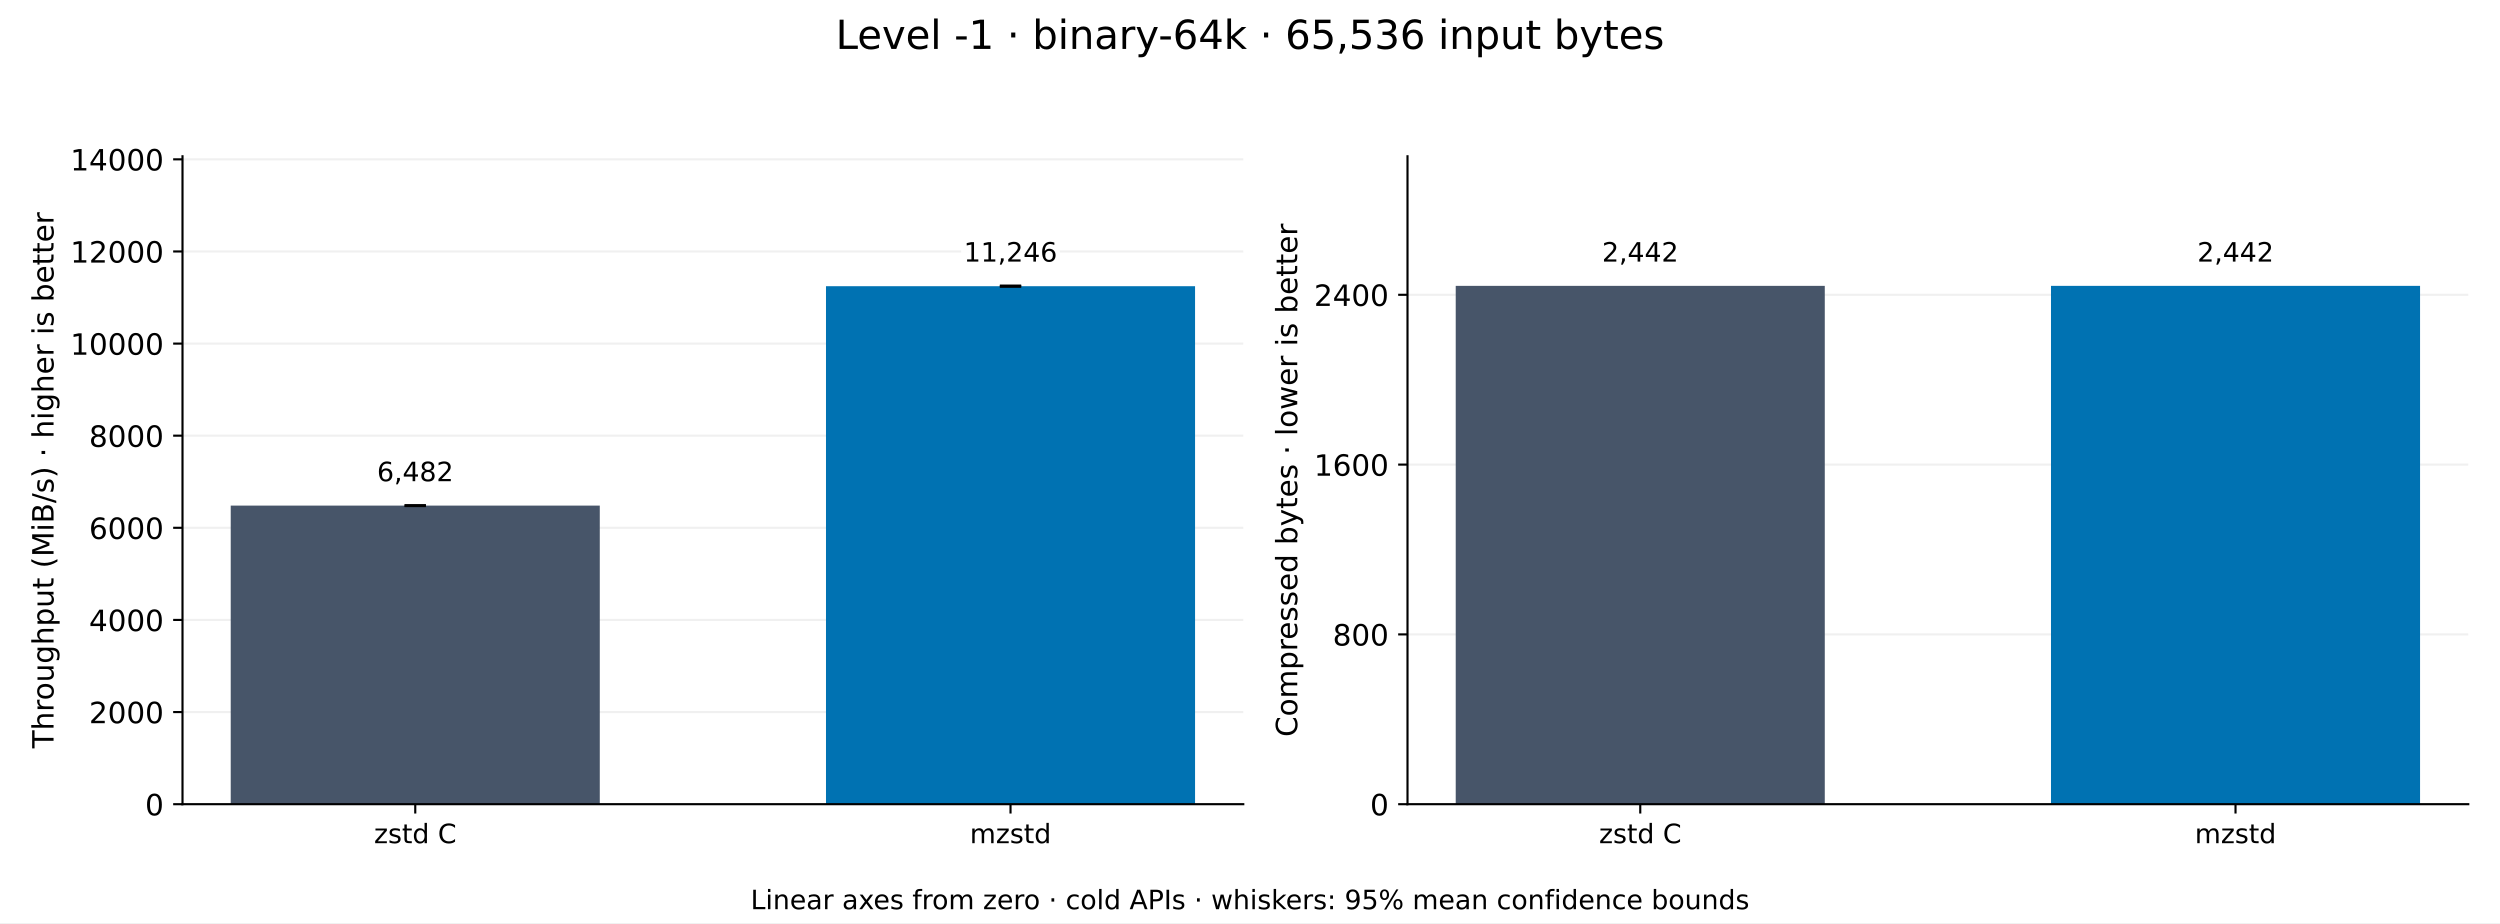
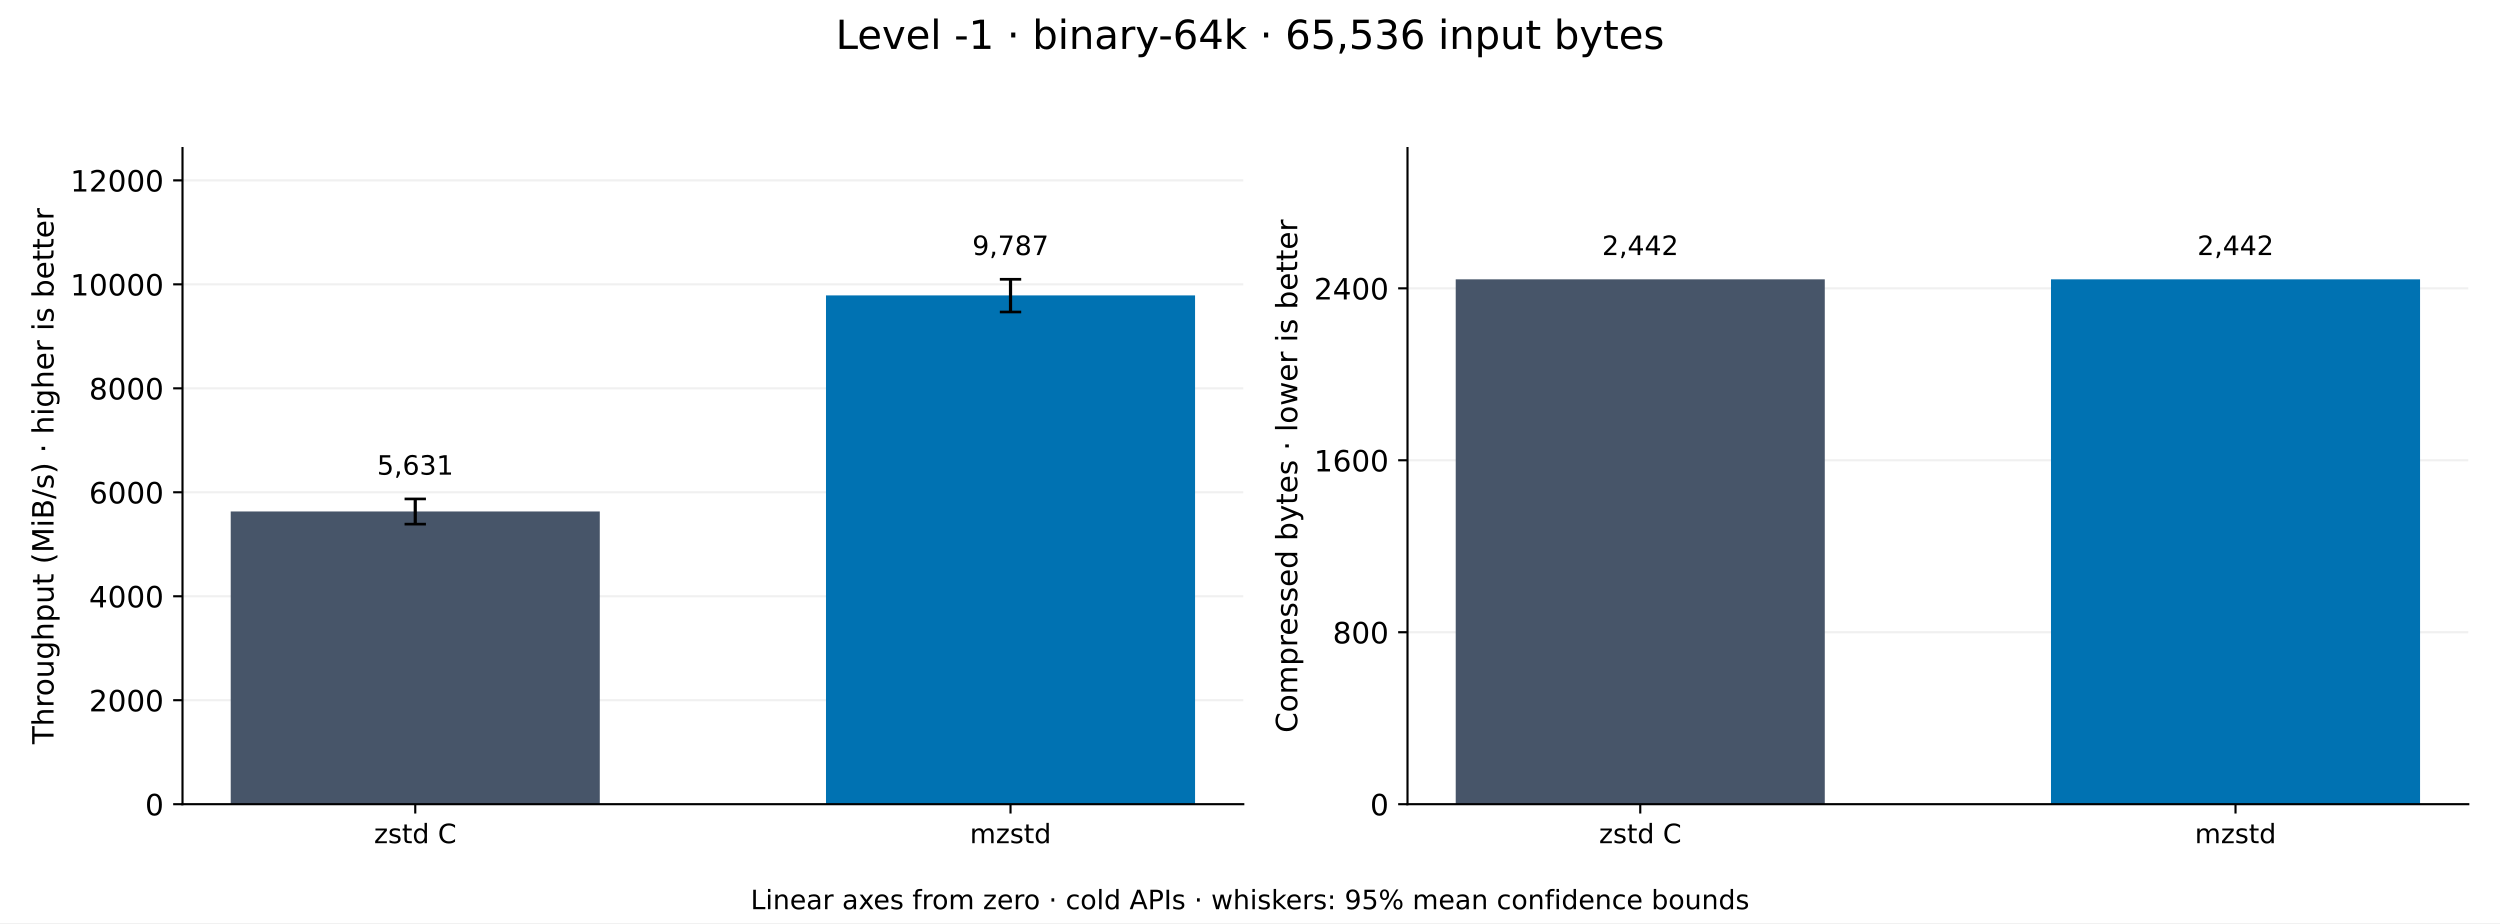
<svg xmlns="http://www.w3.org/2000/svg" xmlns:xlink="http://www.w3.org/1999/xlink" width="936pt" height="345.6pt" viewBox="0 0 936 345.6" version="1.1">
  <defs>
    <style type="text/css">*{stroke-linejoin: round; stroke-linecap: butt}</style>
  </defs>
  <g id="figure_1">
    <g id="patch_1">
      <path d="M 0 345.6 L 936 345.6 L 936 0 L 0 0 z " style="fill: #ffffff" />
    </g>
    <g id="axes_1">
      <g id="patch_2">
-         <path d="M 68.33 301.088 L 465.48 301.088 L 465.48 58.51 L 68.33 58.51 z " style="fill: #ffffff" />
+         <path d="M 68.33 301.088 L 465.48 301.088 L 465.48 55.44 L 68.33 55.44 z " style="fill: #ffffff" />
      </g>
      <g id="matplotlib.axis_1">
        <g id="xtick_1">
          <g id="line2d_1">
            <defs>
              <path id="mcbfd24ea1b" d="M 0 0 L 0 3.5 " style="stroke: #000000; stroke-width: 0.8" />
            </defs>
            <g>
              <use xlink:href="#mcbfd24ea1b" x="155.471" y="301.088" style="stroke: #000000; stroke-width: 0.8" />
            </g>
          </g>
          <g id="text_1">
            <text style="font-size: 10px; font-family: 'DejaVu Sans', 'Bitstream Vera Sans', 'Computer Modern Sans Serif', 'Lucida Grande', 'Verdana', 'Geneva', 'Lucid', 'Arial', 'Helvetica', 'Avant Garde', sans-serif; text-anchor: middle" x="155.471" y="315.686" transform="rotate(-0 155.4712 315.6864)">zstd C</text>
          </g>
        </g>
        <g id="xtick_2">
          <g id="line2d_2">
            <g>
              <use xlink:href="#mcbfd24ea1b" x="378.339" y="301.088" style="stroke: #000000; stroke-width: 0.8" />
            </g>
          </g>
          <g id="text_2">
            <text style="font-size: 10px; font-family: 'DejaVu Sans', 'Bitstream Vera Sans', 'Computer Modern Sans Serif', 'Lucida Grande', 'Verdana', 'Geneva', 'Lucid', 'Arial', 'Helvetica', 'Avant Garde', sans-serif; text-anchor: middle" x="378.339" y="315.686" transform="rotate(-0 378.3388 315.6864)">mzstd</text>
          </g>
        </g>
      </g>
      <g id="matplotlib.axis_2">
        <g id="ytick_1">
          <g id="line2d_3">
-             <path d="M 68.33 301.088 L 465.48 301.088 " clip-path="url(#pbc322206d9)" style="fill: none; stroke: #b0b0b0; stroke-opacity: 0.18; stroke-width: 0.8; stroke-linecap: square" />
+             <path d="M 68.33 301.088 L 465.48 301.088 " clip-path="url(#pd0acb2d330)" style="fill: none; stroke: #b0b0b0; stroke-opacity: 0.18; stroke-width: 0.8; stroke-linecap: square" />
          </g>
          <g id="line2d_4">
            <defs>
              <path id="m862e928616" d="M 0 0 L -3.5 0 " style="stroke: #000000; stroke-width: 0.8" />
            </defs>
            <g>
              <use xlink:href="#m862e928616" x="68.33" y="301.088" style="stroke: #000000; stroke-width: 0.8" />
            </g>
          </g>
          <g id="text_3">
            <text style="font-size: 11px; font-family: 'DejaVu Sans', 'Bitstream Vera Sans', 'Computer Modern Sans Serif', 'Lucida Grande', 'Verdana', 'Geneva', 'Lucid', 'Arial', 'Helvetica', 'Avant Garde', sans-serif; text-anchor: end" x="61.33" y="305.267" transform="rotate(-0 61.33 305.2671)">0</text>
          </g>
        </g>
        <g id="ytick_2">
          <g id="line2d_5">
-             <path d="M 68.33 266.597 L 465.48 266.597 " clip-path="url(#pbc322206d9)" style="fill: none; stroke: #b0b0b0; stroke-opacity: 0.18; stroke-width: 0.8; stroke-linecap: square" />
+             <path d="M 68.33 262.161 L 465.48 262.161 " clip-path="url(#pd0acb2d330)" style="fill: none; stroke: #b0b0b0; stroke-opacity: 0.18; stroke-width: 0.8; stroke-linecap: square" />
          </g>
          <g id="line2d_6">
            <g>
-               <use xlink:href="#m862e928616" x="68.33" y="266.597" style="stroke: #000000; stroke-width: 0.8" />
+               <use xlink:href="#m862e928616" x="68.33" y="262.161" style="stroke: #000000; stroke-width: 0.8" />
            </g>
          </g>
          <g id="text_4">
-             <text style="font-size: 11px; font-family: 'DejaVu Sans', 'Bitstream Vera Sans', 'Computer Modern Sans Serif', 'Lucida Grande', 'Verdana', 'Geneva', 'Lucid', 'Arial', 'Helvetica', 'Avant Garde', sans-serif; text-anchor: end" x="61.33" y="270.776" transform="rotate(-0 61.33 270.7759)">2000</text>
+             <text style="font-size: 11px; font-family: 'DejaVu Sans', 'Bitstream Vera Sans', 'Computer Modern Sans Serif', 'Lucida Grande', 'Verdana', 'Geneva', 'Lucid', 'Arial', 'Helvetica', 'Avant Garde', sans-serif; text-anchor: end" x="61.33" y="266.34" transform="rotate(-0 61.33 266.3404)">2000</text>
          </g>
        </g>
        <g id="ytick_3">
          <g id="line2d_7">
-             <path d="M 68.33 232.106 L 465.48 232.106 " clip-path="url(#pbc322206d9)" style="fill: none; stroke: #b0b0b0; stroke-opacity: 0.18; stroke-width: 0.8; stroke-linecap: square" />
+             <path d="M 68.33 223.235 L 465.48 223.235 " clip-path="url(#pd0acb2d330)" style="fill: none; stroke: #b0b0b0; stroke-opacity: 0.18; stroke-width: 0.8; stroke-linecap: square" />
          </g>
          <g id="line2d_8">
            <g>
-               <use xlink:href="#m862e928616" x="68.33" y="232.106" style="stroke: #000000; stroke-width: 0.8" />
+               <use xlink:href="#m862e928616" x="68.33" y="223.235" style="stroke: #000000; stroke-width: 0.8" />
            </g>
          </g>
          <g id="text_5">
-             <text style="font-size: 11px; font-family: 'DejaVu Sans', 'Bitstream Vera Sans', 'Computer Modern Sans Serif', 'Lucida Grande', 'Verdana', 'Geneva', 'Lucid', 'Arial', 'Helvetica', 'Avant Garde', sans-serif; text-anchor: end" x="61.33" y="236.285" transform="rotate(-0 61.33 236.2847)">4000</text>
+             <text style="font-size: 11px; font-family: 'DejaVu Sans', 'Bitstream Vera Sans', 'Computer Modern Sans Serif', 'Lucida Grande', 'Verdana', 'Geneva', 'Lucid', 'Arial', 'Helvetica', 'Avant Garde', sans-serif; text-anchor: end" x="61.33" y="227.414" transform="rotate(-0 61.33 227.4137)">4000</text>
          </g>
        </g>
        <g id="ytick_4">
          <g id="line2d_9">
-             <path d="M 68.33 197.614 L 465.48 197.614 " clip-path="url(#pbc322206d9)" style="fill: none; stroke: #b0b0b0; stroke-opacity: 0.18; stroke-width: 0.8; stroke-linecap: square" />
+             <path d="M 68.33 184.308 L 465.48 184.308 " clip-path="url(#pd0acb2d330)" style="fill: none; stroke: #b0b0b0; stroke-opacity: 0.18; stroke-width: 0.8; stroke-linecap: square" />
          </g>
          <g id="line2d_10">
            <g>
-               <use xlink:href="#m862e928616" x="68.33" y="197.614" style="stroke: #000000; stroke-width: 0.8" />
+               <use xlink:href="#m862e928616" x="68.33" y="184.308" style="stroke: #000000; stroke-width: 0.8" />
            </g>
          </g>
          <g id="text_6">
-             <text style="font-size: 11px; font-family: 'DejaVu Sans', 'Bitstream Vera Sans', 'Computer Modern Sans Serif', 'Lucida Grande', 'Verdana', 'Geneva', 'Lucid', 'Arial', 'Helvetica', 'Avant Garde', sans-serif; text-anchor: end" x="61.33" y="201.793" transform="rotate(-0 61.33 201.7935)">6000</text>
+             <text style="font-size: 11px; font-family: 'DejaVu Sans', 'Bitstream Vera Sans', 'Computer Modern Sans Serif', 'Lucida Grande', 'Verdana', 'Geneva', 'Lucid', 'Arial', 'Helvetica', 'Avant Garde', sans-serif; text-anchor: end" x="61.33" y="188.487" transform="rotate(-0 61.33 188.4869)">6000</text>
          </g>
        </g>
        <g id="ytick_5">
          <g id="line2d_11">
-             <path d="M 68.33 163.123 L 465.48 163.123 " clip-path="url(#pbc322206d9)" style="fill: none; stroke: #b0b0b0; stroke-opacity: 0.18; stroke-width: 0.8; stroke-linecap: square" />
+             <path d="M 68.33 145.381 L 465.48 145.381 " clip-path="url(#pd0acb2d330)" style="fill: none; stroke: #b0b0b0; stroke-opacity: 0.18; stroke-width: 0.8; stroke-linecap: square" />
          </g>
          <g id="line2d_12">
            <g>
-               <use xlink:href="#m862e928616" x="68.33" y="163.123" style="stroke: #000000; stroke-width: 0.8" />
+               <use xlink:href="#m862e928616" x="68.33" y="145.381" style="stroke: #000000; stroke-width: 0.8" />
            </g>
          </g>
          <g id="text_7">
-             <text style="font-size: 11px; font-family: 'DejaVu Sans', 'Bitstream Vera Sans', 'Computer Modern Sans Serif', 'Lucida Grande', 'Verdana', 'Geneva', 'Lucid', 'Arial', 'Helvetica', 'Avant Garde', sans-serif; text-anchor: end" x="61.33" y="167.302" transform="rotate(-0 61.33 167.3023)">8000</text>
+             <text style="font-size: 11px; font-family: 'DejaVu Sans', 'Bitstream Vera Sans', 'Computer Modern Sans Serif', 'Lucida Grande', 'Verdana', 'Geneva', 'Lucid', 'Arial', 'Helvetica', 'Avant Garde', sans-serif; text-anchor: end" x="61.33" y="149.56" transform="rotate(-0 61.33 149.5602)">8000</text>
          </g>
        </g>
        <g id="ytick_6">
          <g id="line2d_13">
-             <path d="M 68.33 128.632 L 465.48 128.632 " clip-path="url(#pbc322206d9)" style="fill: none; stroke: #b0b0b0; stroke-opacity: 0.18; stroke-width: 0.8; stroke-linecap: square" />
+             <path d="M 68.33 106.454 L 465.48 106.454 " clip-path="url(#pd0acb2d330)" style="fill: none; stroke: #b0b0b0; stroke-opacity: 0.18; stroke-width: 0.8; stroke-linecap: square" />
          </g>
          <g id="line2d_14">
            <g>
-               <use xlink:href="#m862e928616" x="68.33" y="128.632" style="stroke: #000000; stroke-width: 0.8" />
+               <use xlink:href="#m862e928616" x="68.33" y="106.454" style="stroke: #000000; stroke-width: 0.8" />
            </g>
          </g>
          <g id="text_8">
-             <text style="font-size: 11px; font-family: 'DejaVu Sans', 'Bitstream Vera Sans', 'Computer Modern Sans Serif', 'Lucida Grande', 'Verdana', 'Geneva', 'Lucid', 'Arial', 'Helvetica', 'Avant Garde', sans-serif; text-anchor: end" x="61.33" y="132.811" transform="rotate(-0 61.33 132.8111)">10000</text>
+             <text style="font-size: 11px; font-family: 'DejaVu Sans', 'Bitstream Vera Sans', 'Computer Modern Sans Serif', 'Lucida Grande', 'Verdana', 'Geneva', 'Lucid', 'Arial', 'Helvetica', 'Avant Garde', sans-serif; text-anchor: end" x="61.33" y="110.633" transform="rotate(-0 61.33 110.6335)">10000</text>
          </g>
        </g>
        <g id="ytick_7">
          <g id="line2d_15">
-             <path d="M 68.33 94.141 L 465.48 94.141 " clip-path="url(#pbc322206d9)" style="fill: none; stroke: #b0b0b0; stroke-opacity: 0.18; stroke-width: 0.8; stroke-linecap: square" />
+             <path d="M 68.33 67.528 L 465.48 67.528 " clip-path="url(#pd0acb2d330)" style="fill: none; stroke: #b0b0b0; stroke-opacity: 0.18; stroke-width: 0.8; stroke-linecap: square" />
          </g>
          <g id="line2d_16">
            <g>
-               <use xlink:href="#m862e928616" x="68.33" y="94.141" style="stroke: #000000; stroke-width: 0.8" />
+               <use xlink:href="#m862e928616" x="68.33" y="67.528" style="stroke: #000000; stroke-width: 0.8" />
            </g>
          </g>
          <g id="text_9">
-             <text style="font-size: 11px; font-family: 'DejaVu Sans', 'Bitstream Vera Sans', 'Computer Modern Sans Serif', 'Lucida Grande', 'Verdana', 'Geneva', 'Lucid', 'Arial', 'Helvetica', 'Avant Garde', sans-serif; text-anchor: end" x="61.33" y="98.32" transform="rotate(-0 61.33 98.31985)">12000</text>
-           </g>
-         </g>
-         <g id="ytick_8">
-           <g id="line2d_17">
-             <path d="M 68.33 59.649 L 465.48 59.649 " clip-path="url(#pbc322206d9)" style="fill: none; stroke: #b0b0b0; stroke-opacity: 0.18; stroke-width: 0.8; stroke-linecap: square" />
-           </g>
-           <g id="line2d_18">
-             <g>
-               <use xlink:href="#m862e928616" x="68.33" y="59.649" style="stroke: #000000; stroke-width: 0.8" />
-             </g>
-           </g>
-           <g id="text_10">
-             <text style="font-size: 11px; font-family: 'DejaVu Sans', 'Bitstream Vera Sans', 'Computer Modern Sans Serif', 'Lucida Grande', 'Verdana', 'Geneva', 'Lucid', 'Arial', 'Helvetica', 'Avant Garde', sans-serif; text-anchor: end" x="61.33" y="63.829" transform="rotate(-0 61.33 63.82863)">14000</text>
-           </g>
-         </g>
-         <g id="text_11">
-           <text style="font-size: 11px; font-family: 'DejaVu Sans', 'Bitstream Vera Sans', 'Computer Modern Sans Serif', 'Lucida Grande', 'Verdana', 'Geneva', 'Lucid', 'Arial', 'Helvetica', 'Avant Garde', sans-serif; text-anchor: middle" x="20.049" y="179.799" transform="rotate(-90 20.04859 179.7992)">Throughput (MiB/s) · higher is better</text>
+             <text style="font-size: 11px; font-family: 'DejaVu Sans', 'Bitstream Vera Sans', 'Computer Modern Sans Serif', 'Lucida Grande', 'Verdana', 'Geneva', 'Lucid', 'Arial', 'Helvetica', 'Avant Garde', sans-serif; text-anchor: end" x="61.33" y="71.707" transform="rotate(-0 61.33 71.70675)">12000</text>
+           </g>
+         </g>
+         <g id="text_10">
+           <text style="font-size: 11px; font-family: 'DejaVu Sans', 'Bitstream Vera Sans', 'Computer Modern Sans Serif', 'Lucida Grande', 'Verdana', 'Geneva', 'Lucid', 'Arial', 'Helvetica', 'Avant Garde', sans-serif; text-anchor: middle" x="20.049" y="178.264" transform="rotate(-90 20.04859 178.264)">Throughput (MiB/s) · higher is better</text>
        </g>
      </g>
      <g id="patch_3">
-         <path d="M 86.382 301.088 L 224.56 301.088 L 224.56 189.307 L 86.382 189.307 z " clip-path="url(#pbc322206d9)" style="fill: #475569" />
+         <path d="M 86.382 301.088 L 224.56 301.088 L 224.56 191.495 L 86.382 191.495 z " clip-path="url(#pd0acb2d330)" style="fill: #475569" />
      </g>
      <g id="patch_4">
-         <path d="M 309.25 301.088 L 447.428 301.088 L 447.428 107.147 L 309.25 107.147 z " clip-path="url(#pbc322206d9)" style="fill: #0072b2" />
+         <path d="M 309.25 301.088 L 447.428 301.088 L 447.428 110.595 L 309.25 110.595 z " clip-path="url(#pd0acb2d330)" style="fill: #0072b2" />
      </g>
      <g id="LineCollection_1">
-         <path d="M 155.471 189.375 L 155.471 189.25 " clip-path="url(#pbc322206d9)" style="fill: none; stroke: #000000; stroke-width: 1.2" />
-         <path d="M 378.339 107.262 L 378.339 107.026 " clip-path="url(#pbc322206d9)" style="fill: none; stroke: #000000; stroke-width: 1.2" />
-       </g>
-       <g id="line2d_19">
+         <path d="M 155.471 196.245 L 155.471 186.804 " clip-path="url(#pd0acb2d330)" style="fill: none; stroke: #000000; stroke-width: 1.2" />
+         <path d="M 378.339 116.809 L 378.339 104.57 " clip-path="url(#pd0acb2d330)" style="fill: none; stroke: #000000; stroke-width: 1.2" />
+       </g>
+       <g id="line2d_17">
        <defs>
          <path id="mf7f69e77f0" d="M 4 0 L -4 -0 " style="stroke: #000000" />
        </defs>
-         <g clip-path="url(#pbc322206d9)">
-           <use xlink:href="#mf7f69e77f0" x="155.471" y="189.375" style="fill: #1f77b4; stroke: #000000" />
-           <use xlink:href="#mf7f69e77f0" x="378.339" y="107.262" style="fill: #1f77b4; stroke: #000000" />
-         </g>
-       </g>
-       <g id="line2d_20">
-         <g clip-path="url(#pbc322206d9)">
-           <use xlink:href="#mf7f69e77f0" x="155.471" y="189.25" style="fill: #1f77b4; stroke: #000000" />
-           <use xlink:href="#mf7f69e77f0" x="378.339" y="107.026" style="fill: #1f77b4; stroke: #000000" />
+         <g clip-path="url(#pd0acb2d330)">
+           <use xlink:href="#mf7f69e77f0" x="155.471" y="196.245" style="fill: #1f77b4; stroke: #000000" />
+           <use xlink:href="#mf7f69e77f0" x="378.339" y="116.809" style="fill: #1f77b4; stroke: #000000" />
+         </g>
+       </g>
+       <g id="line2d_18">
+         <g clip-path="url(#pd0acb2d330)">
+           <use xlink:href="#mf7f69e77f0" x="155.471" y="186.804" style="fill: #1f77b4; stroke: #000000" />
+           <use xlink:href="#mf7f69e77f0" x="378.339" y="104.57" style="fill: #1f77b4; stroke: #000000" />
        </g>
      </g>
      <g id="patch_5">
-         <path d="M 68.33 301.088 L 68.33 58.51 " style="fill: none; stroke: #000000; stroke-width: 0.8; stroke-linejoin: miter; stroke-linecap: square" />
+         <path d="M 68.33 301.088 L 68.33 55.44 " style="fill: none; stroke: #000000; stroke-width: 0.8; stroke-linejoin: miter; stroke-linecap: square" />
      </g>
      <g id="patch_6">
        <path d="M 68.33 301.088 L 465.48 301.088 " style="fill: none; stroke: #000000; stroke-width: 0.8; stroke-linejoin: miter; stroke-linecap: square" />
      </g>
+       <g id="text_11">
+         <g id="patch_7">
+           <path d="M 140.157 180.804 L 170.785 180.804 L 170.785 169.125 L 140.157 169.125 z " style="fill: #ffffff; opacity: 0.9" />
+         </g>
+         <text style="font-size: 10px; font-family: 'DejaVu Sans', 'Bitstream Vera Sans', 'Computer Modern Sans Serif', 'Lucida Grande', 'Verdana', 'Geneva', 'Lucid', 'Arial', 'Helvetica', 'Avant Garde', sans-serif; text-anchor: middle" x="155.471" y="177.724" transform="rotate(-0 155.4712 177.7238)">5,631</text>
+       </g>
      <g id="text_12">
-         <g id="patch_7">
-           <path d="M 140.157 183.25 L 170.785 183.25 L 170.785 171.571 L 140.157 171.571 z " style="fill: #ffffff; opacity: 0.9" />
-         </g>
-         <text style="font-size: 10px; font-family: 'DejaVu Sans', 'Bitstream Vera Sans', 'Computer Modern Sans Serif', 'Lucida Grande', 'Verdana', 'Geneva', 'Lucid', 'Arial', 'Helvetica', 'Avant Garde', sans-serif; text-anchor: middle" x="155.471" y="180.17" transform="rotate(-0 155.4712 180.1699)">6,482</text>
-       </g>
-       <g id="text_13">
        <g id="patch_8">
-           <path d="M 359.843 101.026 L 396.834 101.026 L 396.834 89.348 L 359.843 89.348 z " style="fill: #ffffff; opacity: 0.9" />
-         </g>
-         <text style="font-size: 10px; font-family: 'DejaVu Sans', 'Bitstream Vera Sans', 'Computer Modern Sans Serif', 'Lucida Grande', 'Verdana', 'Geneva', 'Lucid', 'Arial', 'Helvetica', 'Avant Garde', sans-serif; text-anchor: middle" x="378.339" y="97.946" transform="rotate(-0 378.3388 97.94627)">11,246</text>
+           <path d="M 363.025 98.57 L 393.653 98.57 L 393.653 86.891 L 363.025 86.891 z " style="fill: #ffffff; opacity: 0.9" />
+         </g>
+         <text style="font-size: 10px; font-family: 'DejaVu Sans', 'Bitstream Vera Sans', 'Computer Modern Sans Serif', 'Lucida Grande', 'Verdana', 'Geneva', 'Lucid', 'Arial', 'Helvetica', 'Avant Garde', sans-serif; text-anchor: middle" x="378.339" y="95.49" transform="rotate(-0 378.3388 95.48991)">9,787</text>
      </g>
    </g>
    <g id="axes_2">
      <g id="patch_9">
-         <path d="M 526.97 301.088 L 924.12 301.088 L 924.12 58.51 L 526.97 58.51 z " style="fill: #ffffff" />
+         <path d="M 526.97 301.088 L 924.12 301.088 L 924.12 55.44 L 526.97 55.44 z " style="fill: #ffffff" />
      </g>
      <g id="matplotlib.axis_3">
        <g id="xtick_3">
+           <g id="line2d_19">
+             <g>
+               <use xlink:href="#mcbfd24ea1b" x="614.111" y="301.088" style="stroke: #000000; stroke-width: 0.8" />
+             </g>
+           </g>
+           <g id="text_13">
+             <text style="font-size: 10px; font-family: 'DejaVu Sans', 'Bitstream Vera Sans', 'Computer Modern Sans Serif', 'Lucida Grande', 'Verdana', 'Geneva', 'Lucid', 'Arial', 'Helvetica', 'Avant Garde', sans-serif; text-anchor: middle" x="614.111" y="315.686" transform="rotate(-0 614.1112 315.6864)">zstd C</text>
+           </g>
+         </g>
+         <g id="xtick_4">
+           <g id="line2d_20">
+             <g>
+               <use xlink:href="#mcbfd24ea1b" x="836.979" y="301.088" style="stroke: #000000; stroke-width: 0.8" />
+             </g>
+           </g>
+           <g id="text_14">
+             <text style="font-size: 10px; font-family: 'DejaVu Sans', 'Bitstream Vera Sans', 'Computer Modern Sans Serif', 'Lucida Grande', 'Verdana', 'Geneva', 'Lucid', 'Arial', 'Helvetica', 'Avant Garde', sans-serif; text-anchor: middle" x="836.979" y="315.686" transform="rotate(-0 836.9788 315.6864)">mzstd</text>
+           </g>
+         </g>
+       </g>
+       <g id="matplotlib.axis_4">
+         <g id="ytick_8">
          <g id="line2d_21">
-             <g>
-               <use xlink:href="#mcbfd24ea1b" x="614.111" y="301.088" style="stroke: #000000; stroke-width: 0.8" />
-             </g>
-           </g>
-           <g id="text_14">
-             <text style="font-size: 10px; font-family: 'DejaVu Sans', 'Bitstream Vera Sans', 'Computer Modern Sans Serif', 'Lucida Grande', 'Verdana', 'Geneva', 'Lucid', 'Arial', 'Helvetica', 'Avant Garde', sans-serif; text-anchor: middle" x="614.111" y="315.686" transform="rotate(-0 614.1112 315.6864)">zstd C</text>
-           </g>
-         </g>
-         <g id="xtick_4">
+             <path d="M 526.97 301.088 L 924.12 301.088 " clip-path="url(#p4ffba1e089)" style="fill: none; stroke: #b0b0b0; stroke-opacity: 0.18; stroke-width: 0.8; stroke-linecap: square" />
+           </g>
          <g id="line2d_22">
            <g>
-               <use xlink:href="#mcbfd24ea1b" x="836.979" y="301.088" style="stroke: #000000; stroke-width: 0.8" />
+               <use xlink:href="#m862e928616" x="526.97" y="301.088" style="stroke: #000000; stroke-width: 0.8" />
            </g>
          </g>
          <g id="text_15">
-             <text style="font-size: 10px; font-family: 'DejaVu Sans', 'Bitstream Vera Sans', 'Computer Modern Sans Serif', 'Lucida Grande', 'Verdana', 'Geneva', 'Lucid', 'Arial', 'Helvetica', 'Avant Garde', sans-serif; text-anchor: middle" x="836.979" y="315.686" transform="rotate(-0 836.9788 315.6864)">mzstd</text>
-           </g>
-         </g>
-       </g>
-       <g id="matplotlib.axis_4">
+             <text style="font-size: 11px; font-family: 'DejaVu Sans', 'Bitstream Vera Sans', 'Computer Modern Sans Serif', 'Lucida Grande', 'Verdana', 'Geneva', 'Lucid', 'Arial', 'Helvetica', 'Avant Garde', sans-serif; text-anchor: end" x="519.97" y="305.267" transform="rotate(-0 519.97 305.2671)">0</text>
+           </g>
+         </g>
        <g id="ytick_9">
          <g id="line2d_23">
-             <path d="M 526.97 301.088 L 924.12 301.088 " clip-path="url(#p1a7db9a768)" style="fill: none; stroke: #b0b0b0; stroke-opacity: 0.18; stroke-width: 0.8; stroke-linecap: square" />
+             <path d="M 526.97 236.709 L 924.12 236.709 " clip-path="url(#p4ffba1e089)" style="fill: none; stroke: #b0b0b0; stroke-opacity: 0.18; stroke-width: 0.8; stroke-linecap: square" />
          </g>
          <g id="line2d_24">
            <g>
-               <use xlink:href="#m862e928616" x="526.97" y="301.088" style="stroke: #000000; stroke-width: 0.8" />
+               <use xlink:href="#m862e928616" x="526.97" y="236.709" style="stroke: #000000; stroke-width: 0.8" />
            </g>
          </g>
          <g id="text_16">
-             <text style="font-size: 11px; font-family: 'DejaVu Sans', 'Bitstream Vera Sans', 'Computer Modern Sans Serif', 'Lucida Grande', 'Verdana', 'Geneva', 'Lucid', 'Arial', 'Helvetica', 'Avant Garde', sans-serif; text-anchor: end" x="519.97" y="305.267" transform="rotate(-0 519.97 305.2671)">0</text>
+             <text style="font-size: 11px; font-family: 'DejaVu Sans', 'Bitstream Vera Sans', 'Computer Modern Sans Serif', 'Lucida Grande', 'Verdana', 'Geneva', 'Lucid', 'Arial', 'Helvetica', 'Avant Garde', sans-serif; text-anchor: end" x="519.97" y="240.888" transform="rotate(-0 519.97 240.8876)">800</text>
          </g>
        </g>
        <g id="ytick_10">
          <g id="line2d_25">
-             <path d="M 526.97 237.513 L 924.12 237.513 " clip-path="url(#p1a7db9a768)" style="fill: none; stroke: #b0b0b0; stroke-opacity: 0.18; stroke-width: 0.8; stroke-linecap: square" />
+             <path d="M 526.97 172.329 L 924.12 172.329 " clip-path="url(#p4ffba1e089)" style="fill: none; stroke: #b0b0b0; stroke-opacity: 0.18; stroke-width: 0.8; stroke-linecap: square" />
          </g>
          <g id="line2d_26">
            <g>
-               <use xlink:href="#m862e928616" x="526.97" y="237.513" style="stroke: #000000; stroke-width: 0.8" />
+               <use xlink:href="#m862e928616" x="526.97" y="172.329" style="stroke: #000000; stroke-width: 0.8" />
            </g>
          </g>
          <g id="text_17">
-             <text style="font-size: 11px; font-family: 'DejaVu Sans', 'Bitstream Vera Sans', 'Computer Modern Sans Serif', 'Lucida Grande', 'Verdana', 'Geneva', 'Lucid', 'Arial', 'Helvetica', 'Avant Garde', sans-serif; text-anchor: end" x="519.97" y="241.692" transform="rotate(-0 519.97 241.6924)">800</text>
+             <text style="font-size: 11px; font-family: 'DejaVu Sans', 'Bitstream Vera Sans', 'Computer Modern Sans Serif', 'Lucida Grande', 'Verdana', 'Geneva', 'Lucid', 'Arial', 'Helvetica', 'Avant Garde', sans-serif; text-anchor: end" x="519.97" y="176.508" transform="rotate(-0 519.97 176.5082)">1600</text>
          </g>
        </g>
        <g id="ytick_11">
          <g id="line2d_27">
-             <path d="M 526.97 173.938 L 924.12 173.938 " clip-path="url(#p1a7db9a768)" style="fill: none; stroke: #b0b0b0; stroke-opacity: 0.18; stroke-width: 0.8; stroke-linecap: square" />
+             <path d="M 526.97 107.95 L 924.12 107.95 " clip-path="url(#p4ffba1e089)" style="fill: none; stroke: #b0b0b0; stroke-opacity: 0.18; stroke-width: 0.8; stroke-linecap: square" />
          </g>
          <g id="line2d_28">
            <g>
-               <use xlink:href="#m862e928616" x="526.97" y="173.938" style="stroke: #000000; stroke-width: 0.8" />
+               <use xlink:href="#m862e928616" x="526.97" y="107.95" style="stroke: #000000; stroke-width: 0.8" />
            </g>
          </g>
          <g id="text_18">
-             <text style="font-size: 11px; font-family: 'DejaVu Sans', 'Bitstream Vera Sans', 'Computer Modern Sans Serif', 'Lucida Grande', 'Verdana', 'Geneva', 'Lucid', 'Arial', 'Helvetica', 'Avant Garde', sans-serif; text-anchor: end" x="519.97" y="178.118" transform="rotate(-0 519.97 178.1176)">1600</text>
-           </g>
-         </g>
-         <g id="ytick_12">
-           <g id="line2d_29">
-             <path d="M 526.97 110.364 L 924.12 110.364 " clip-path="url(#p1a7db9a768)" style="fill: none; stroke: #b0b0b0; stroke-opacity: 0.18; stroke-width: 0.8; stroke-linecap: square" />
-           </g>
-           <g id="line2d_30">
-             <g>
-               <use xlink:href="#m862e928616" x="526.97" y="110.364" style="stroke: #000000; stroke-width: 0.8" />
-             </g>
-           </g>
-           <g id="text_19">
-             <text style="font-size: 11px; font-family: 'DejaVu Sans', 'Bitstream Vera Sans', 'Computer Modern Sans Serif', 'Lucida Grande', 'Verdana', 'Geneva', 'Lucid', 'Arial', 'Helvetica', 'Avant Garde', sans-serif; text-anchor: end" x="519.97" y="114.543" transform="rotate(-0 519.97 114.5428)">2400</text>
-           </g>
-         </g>
-         <g id="text_20">
-           <text style="font-size: 11px; font-family: 'DejaVu Sans', 'Bitstream Vera Sans', 'Computer Modern Sans Serif', 'Lucida Grande', 'Verdana', 'Geneva', 'Lucid', 'Arial', 'Helvetica', 'Avant Garde', sans-serif; text-anchor: middle" x="485.687" y="179.799" transform="rotate(-90 485.6873 179.7992)">Compressed bytes · lower is better</text>
+             <text style="font-size: 11px; font-family: 'DejaVu Sans', 'Bitstream Vera Sans', 'Computer Modern Sans Serif', 'Lucida Grande', 'Verdana', 'Geneva', 'Lucid', 'Arial', 'Helvetica', 'Avant Garde', sans-serif; text-anchor: end" x="519.97" y="112.129" transform="rotate(-0 519.97 112.1287)">2400</text>
+           </g>
+         </g>
+         <g id="text_19">
+           <text style="font-size: 11px; font-family: 'DejaVu Sans', 'Bitstream Vera Sans', 'Computer Modern Sans Serif', 'Lucida Grande', 'Verdana', 'Geneva', 'Lucid', 'Arial', 'Helvetica', 'Avant Garde', sans-serif; text-anchor: middle" x="485.687" y="178.264" transform="rotate(-90 485.6873 178.264)">Compressed bytes · lower is better</text>
        </g>
      </g>
      <g id="patch_10">
-         <path d="M 545.022 301.088 L 683.2 301.088 L 683.2 107.026 L 545.022 107.026 z " clip-path="url(#p1a7db9a768)" style="fill: #475569" />
+         <path d="M 545.022 301.088 L 683.2 301.088 L 683.2 104.57 L 545.022 104.57 z " clip-path="url(#p4ffba1e089)" style="fill: #475569" />
      </g>
      <g id="patch_11">
-         <path d="M 767.89 301.088 L 906.068 301.088 L 906.068 107.026 L 767.89 107.026 z " clip-path="url(#p1a7db9a768)" style="fill: #0072b2" />
+         <path d="M 767.89 301.088 L 906.068 301.088 L 906.068 104.57 L 767.89 104.57 z " clip-path="url(#p4ffba1e089)" style="fill: #0072b2" />
      </g>
      <g id="patch_12">
-         <path d="M 526.97 301.088 L 526.97 58.51 " style="fill: none; stroke: #000000; stroke-width: 0.8; stroke-linejoin: miter; stroke-linecap: square" />
+         <path d="M 526.97 301.088 L 526.97 55.44 " style="fill: none; stroke: #000000; stroke-width: 0.8; stroke-linejoin: miter; stroke-linecap: square" />
      </g>
      <g id="patch_13">
        <path d="M 526.97 301.088 L 924.12 301.088 " style="fill: none; stroke: #000000; stroke-width: 0.8; stroke-linejoin: miter; stroke-linecap: square" />
      </g>
+       <g id="text_20">
+         <g id="patch_14">
+           <path d="M 598.797 98.57 L 629.425 98.57 L 629.425 86.891 L 598.797 86.891 z " style="fill: #ffffff; opacity: 0.9" />
+         </g>
+         <text style="font-size: 10px; font-family: 'DejaVu Sans', 'Bitstream Vera Sans', 'Computer Modern Sans Serif', 'Lucida Grande', 'Verdana', 'Geneva', 'Lucid', 'Arial', 'Helvetica', 'Avant Garde', sans-serif; text-anchor: middle" x="614.111" y="95.49" transform="rotate(-0 614.1112 95.48991)">2,442</text>
+       </g>
      <g id="text_21">
-         <g id="patch_14">
-           <path d="M 598.797 101.026 L 629.425 101.026 L 629.425 89.348 L 598.797 89.348 z " style="fill: #ffffff; opacity: 0.9" />
-         </g>
-         <text style="font-size: 10px; font-family: 'DejaVu Sans', 'Bitstream Vera Sans', 'Computer Modern Sans Serif', 'Lucida Grande', 'Verdana', 'Geneva', 'Lucid', 'Arial', 'Helvetica', 'Avant Garde', sans-serif; text-anchor: middle" x="614.111" y="97.946" transform="rotate(-0 614.1112 97.94627)">2,442</text>
-       </g>
-       <g id="text_22">
        <g id="patch_15">
-           <path d="M 821.665 101.026 L 852.293 101.026 L 852.293 89.348 L 821.665 89.348 z " style="fill: #ffffff; opacity: 0.9" />
-         </g>
-         <text style="font-size: 10px; font-family: 'DejaVu Sans', 'Bitstream Vera Sans', 'Computer Modern Sans Serif', 'Lucida Grande', 'Verdana', 'Geneva', 'Lucid', 'Arial', 'Helvetica', 'Avant Garde', sans-serif; text-anchor: middle" x="836.979" y="97.946" transform="rotate(-0 836.9788 97.94627)">2,442</text>
-       </g>
+           <path d="M 821.665 98.57 L 852.293 98.57 L 852.293 86.891 L 821.665 86.891 z " style="fill: #ffffff; opacity: 0.9" />
+         </g>
+         <text style="font-size: 10px; font-family: 'DejaVu Sans', 'Bitstream Vera Sans', 'Computer Modern Sans Serif', 'Lucida Grande', 'Verdana', 'Geneva', 'Lucid', 'Arial', 'Helvetica', 'Avant Garde', sans-serif; text-anchor: middle" x="836.979" y="95.49" transform="rotate(-0 836.9788 95.48991)">2,442</text>
+       </g>
+     </g>
+     <g id="text_22">
+       <text style="font-size: 15px; font-family: 'DejaVu Sans', 'Bitstream Vera Sans', 'Computer Modern Sans Serif', 'Lucida Grande', 'Verdana', 'Geneva', 'Lucid', 'Arial', 'Helvetica', 'Avant Garde', sans-serif; text-anchor: middle" x="468" y="18.31" transform="rotate(-0 468 18.30966)">Level -1 · binary-64k · 65,536 input bytes</text>
    </g>
    <g id="text_23">
-       <text style="font-size: 15px; font-family: 'DejaVu Sans', 'Bitstream Vera Sans', 'Computer Modern Sans Serif', 'Lucida Grande', 'Verdana', 'Geneva', 'Lucid', 'Arial', 'Helvetica', 'Avant Garde', sans-serif; text-anchor: middle" x="468" y="18.31" transform="rotate(-0 468 18.30966)">Level -1 · binary-64k · 65,536 input bytes</text>
-     </g>
-     <g id="text_24">
      <text style="font-size: 10px; font-family: 'DejaVu Sans', 'Bitstream Vera Sans', 'Computer Modern Sans Serif', 'Lucida Grande', 'Verdana', 'Geneva', 'Lucid', 'Arial', 'Helvetica', 'Avant Garde', sans-serif; text-anchor: middle" x="468" y="340.416" transform="rotate(-0 468 340.416)">Linear axes from zero · cold APIs · whiskers: 95% mean confidence bounds</text>
    </g>
  </g>
  <defs>
-     <clipPath id="pbc322206d9">
-       <rect x="68.33" y="58.51" width="397.15" height="242.578" />
+     <clipPath id="pd0acb2d330">
+       <rect x="68.33" y="55.44" width="397.15" height="245.648" />
    </clipPath>
-     <clipPath id="p1a7db9a768">
-       <rect x="526.97" y="58.51" width="397.15" height="242.578" />
+     <clipPath id="p4ffba1e089">
+       <rect x="526.97" y="55.44" width="397.15" height="245.648" />
    </clipPath>
  </defs>
</svg>
